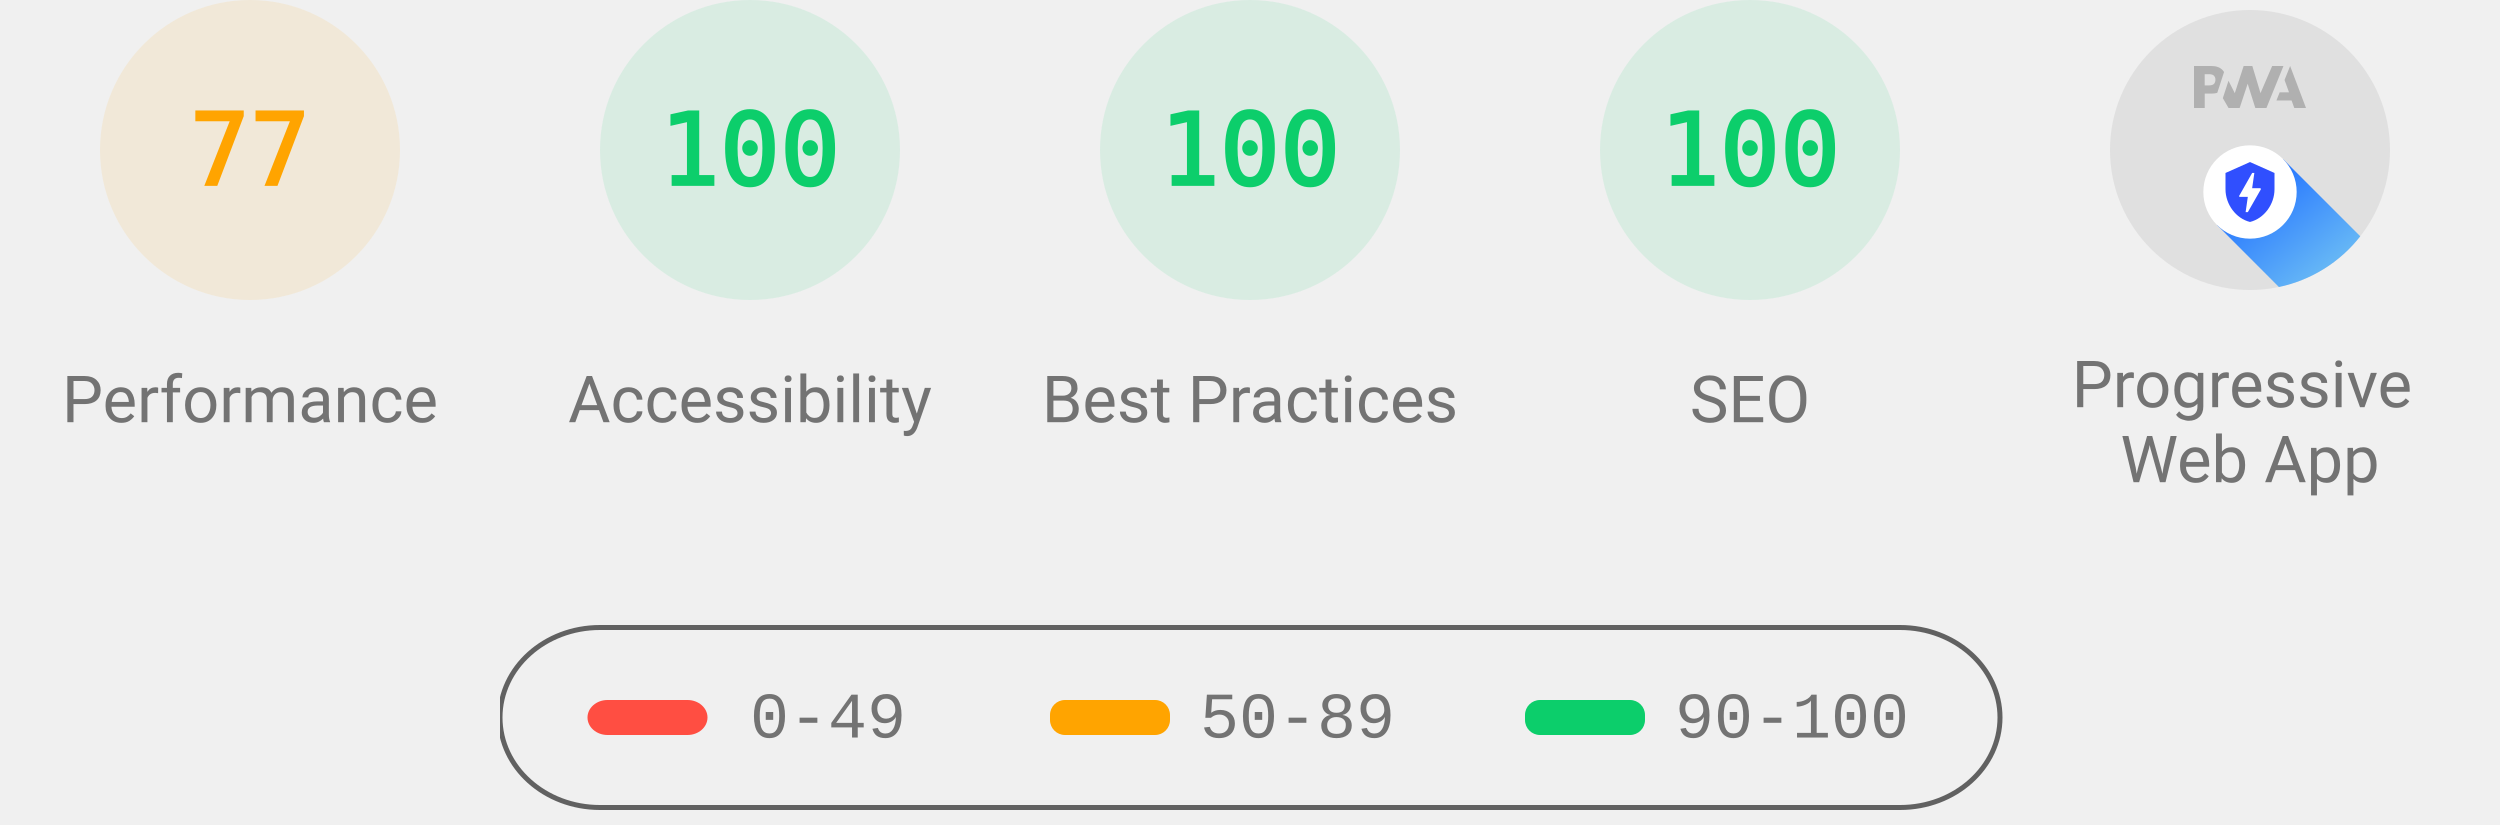
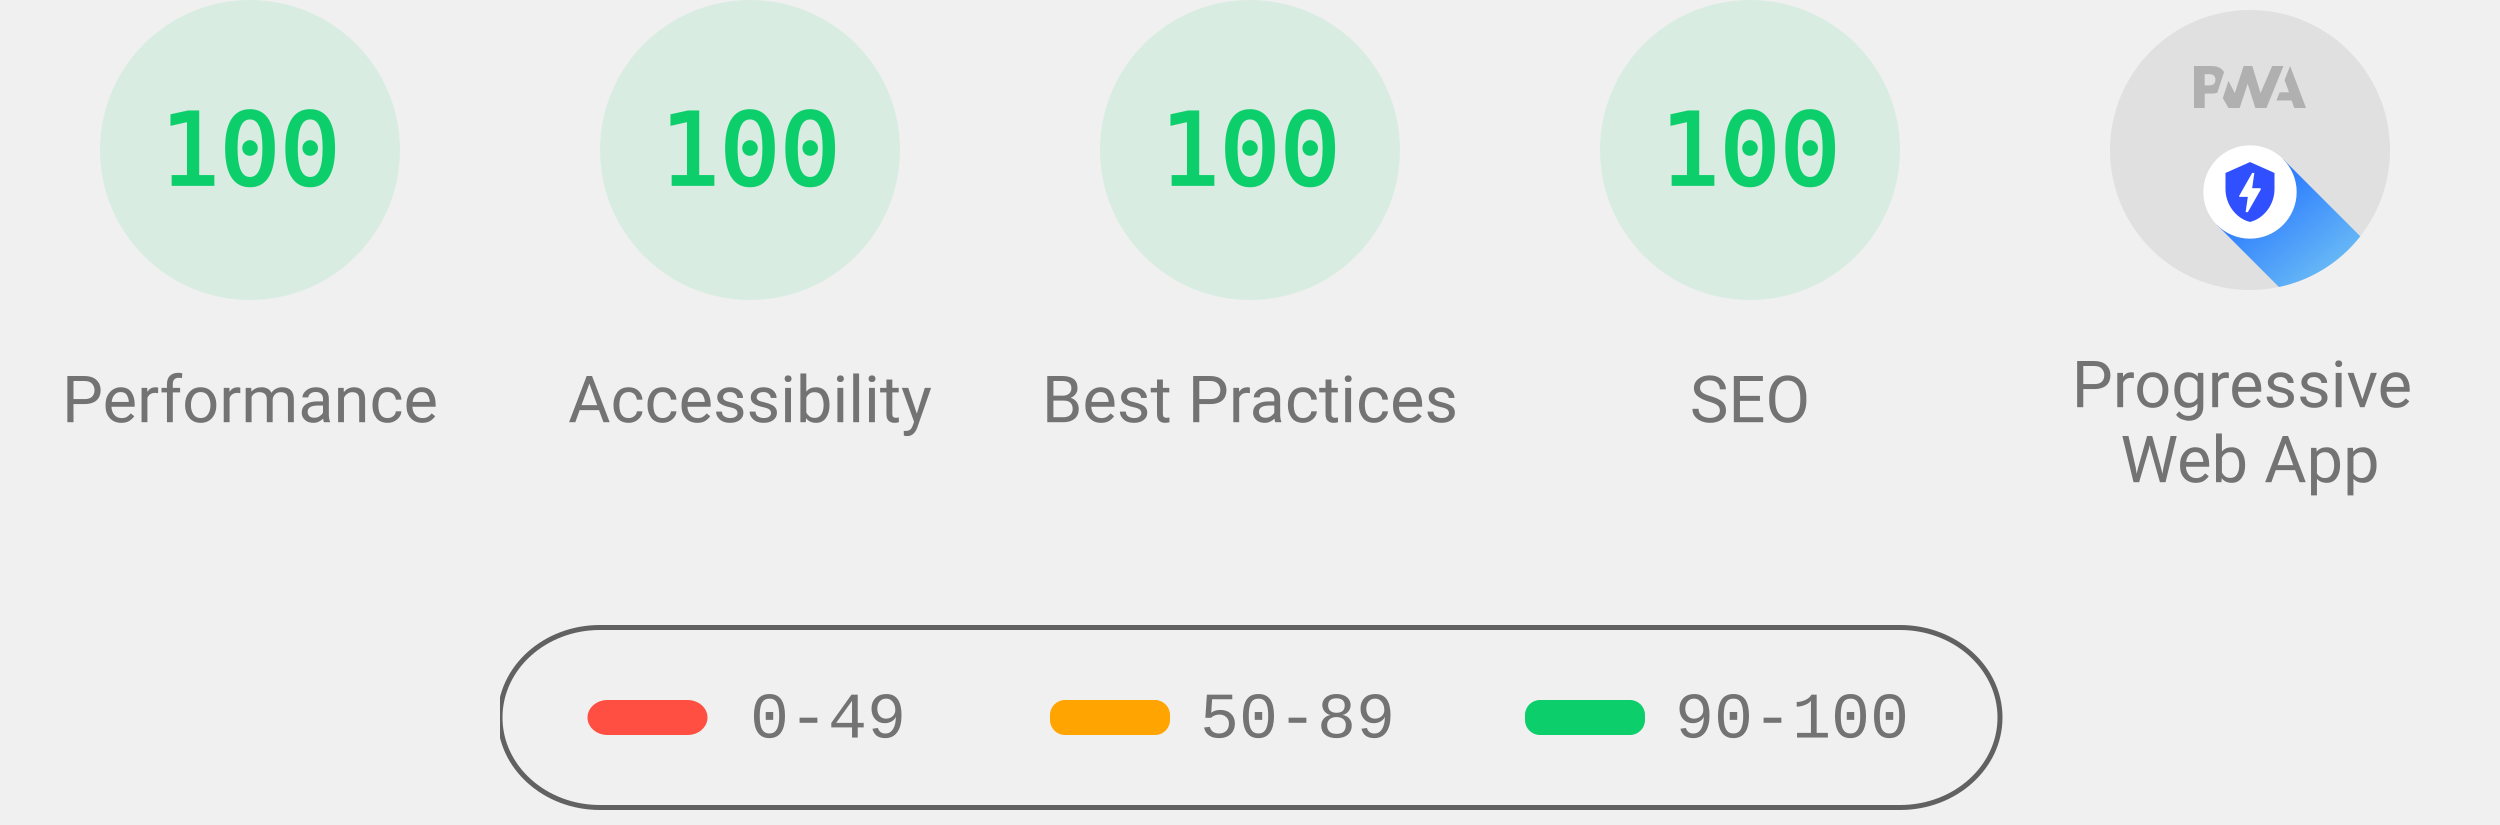
<svg xmlns="http://www.w3.org/2000/svg" class="theme--agnostic" fill="none" width="1000" height="330">
  <style>
			.gauge-base {
				opacity: 0.1
			}

			.gauge-arc {
				fill: none;
				animation-delay: 250ms;
				stroke-linecap: round;
				transform: rotate(-90deg);
				transform-origin: 100px 60px;
				animation: load-gauge 1s ease forwards
			}

			.guage-text {
				font-size: 40px;
				font-family: monospace;
				text-align: center
			}

			.guage-red {
				color: #ff4e42;
				fill: #ff4e42;
				stroke: #ff4e42
			}
			.guage-orange {
				color: #ffa400;
				fill: #ffa400;
				stroke: #ffa400
			}
			.guage-green {
				color: #0cce6b;
				fill: #0cce6b;
				stroke: #0cce6b
			}
			.theme--agnostic .guage-undefined {
				color: #5c5c5c;
				fill: #5c5c5c;
				stroke: #5c5c5c
			}
			.theme--light .guage-undefined {
				color: #1e1e1e;
				fill: #1e1e1e;
				stroke: #1e1e1e
			}
			.theme--dark .guage-undefined {
				color: #f5f5f5;
				fill: #f5f5f5;
				stroke: #f5f5f5
			}

			.guage-title {
				stroke: none;
				font-size: 26px;
				line-height: 26px;
				font-family: Roboto, Halvetica, Arial, sans-serif
			}
			.metric.guage-title {
				font-family: 'Courier New', Courier, monospace
			}
			.theme--agnostic .guage-title {
				color: #737373;
				fill: #737373
			}
			.theme--light .guage-title {
				color: #212121;
				fill: #212121
			}
			.theme--dark .guage-title {
				color: #f5f5f5;
				fill: #f5f5f5
			}

			@keyframes load-gauge {
				from {
					stroke-dasharray: 0 352.858
				}
			}
			.lh-gauge--pwa__disc {
				fill: #e0e0e0
			}
			.lh-gauge--pwa__logo {
				position: relative;
				fill: #b0b0b0
			}
			.lh-gauge--pwa__invisible {
				display: none
			}
			.lh-gauge--pwa__visible {
				display: inline
			}
			.guage-invisible {
				display: none
			}
			.lh-gauge--pwa__logo--primary-color {
				fill: #304ffe
			}
			.theme--agnostic .lh-gauge--pwa__logo--secondary-color {
				fill: #787878
			}
			.theme--light .lh-gauge--pwa__logo--secondary-color {
				fill: #3d3d3d
			}
			.theme--dark .lh-gauge--pwa__logo--secondary-color {
				fill: #d8b6b6
			}
			.theme--light #svg_2 {
				stroke: #00000022
			}
			.theme--agnostic #svg_2 {
				stroke: #616161
			}
			.theme--light #svg_2 {
				stroke: #00000022
			}
			.theme--dark #svg_2 {
				stroke: #f5f5f566
			}
		</style>
-   <svg class="guage-div guage-perf guage-orange" viewBox="0 0 200 200" width="200" height="200" x="0" y="0">
-     <circle class="gauge-base" r="56" cx="100" cy="60" stroke-width="8" />
-     <circle class="gauge-arc guage-arc-1" r="56" cx="100" cy="60" stroke-width="8" style="stroke-dasharray: 270.931, 351.858;" />
-     <text class="guage-text" x="100px" y="60px" alignment-baseline="central" dominant-baseline="central" text-anchor="middle">77</text>
+   <svg class="guage-div guage-perf guage-green" viewBox="0 0 200 200" width="200" height="200" x="0" y="0">
+     <circle class="gauge-base" r="56" cx="100" cy="60" stroke-width="8" />
+     <circle class="gauge-arc guage-arc-1" r="56" cx="100" cy="60" stroke-width="8" style="stroke-dasharray: 351.858, 351.858;" />
+     <text class="guage-text" x="100px" y="60px" alignment-baseline="central" dominant-baseline="central" text-anchor="middle">100</text>
    <text class="guage-title" x="100px" y="160px" alignment-baseline="central" dominant-baseline="central" text-anchor="middle">Performance</text>
  </svg>
  <svg class="guage-div guage-acc guage-green" viewBox="0 0 200 200" width="200" height="200" x="200" y="0">
    <circle class="gauge-base" r="56" cx="100" cy="60" stroke-width="8" />
    <circle class="gauge-arc guage-arc-2" r="56" cx="100" cy="60" stroke-width="8" style="stroke-dasharray: 351.858, 351.858;" />
    <text class="guage-text" x="100px" y="60px" alignment-baseline="central" dominant-baseline="central" text-anchor="middle">100</text>
    <text class="guage-title" x="100px" y="160px" alignment-baseline="central" dominant-baseline="central" text-anchor="middle">Accessibility</text>
  </svg>
  <svg class="guage-div guage-best guage-green" viewBox="0 0 200 200" width="200" height="200" x="400" y="0">
    <circle class="gauge-base" r="56" cx="100" cy="60" stroke-width="8" />
    <circle class="gauge-arc guage-arc-3" r="56" cx="100" cy="60" stroke-width="8" style="stroke-dasharray: 351.858, 351.858;" />
    <text class="guage-text" x="100px" y="60px" alignment-baseline="central" dominant-baseline="central" text-anchor="middle">100</text>
    <text class="guage-title" x="100px" y="160px" alignment-baseline="central" dominant-baseline="central" text-anchor="middle">Best Practices</text>
  </svg>
  <svg class="guage-div guage-seo guage-green" viewBox="0 0 200 200" width="200" height="200" x="600" y="0">
    <circle class="gauge-base" r="56" cx="100" cy="60" stroke-width="8" />
    <circle class="gauge-arc guage-arc-4" r="56" cx="100" cy="60" stroke-width="8" style="stroke-dasharray: 351.858, 351.858;" />
    <text class="guage-text" x="100px" y="60px" alignment-baseline="central" dominant-baseline="central" text-anchor="middle">100</text>
    <text class="guage-title" x="100px" y="160px" alignment-baseline="central" dominant-baseline="central" text-anchor="middle">SEO</text>
  </svg>
  <svg class="guage-div guage-pwa " viewBox="0 0 200 200" width="200" height="200" x="800" y="0">
    <svg viewBox="0 0 60 60" width="112" height="112" x="44" y="4">
      <defs>
        <linearGradient id="lh-gauge--pwa__check-circle__gradient-0" x1="50%" y1="0%" x2="50%" y2="100%">
          <stop stop-color="#00C852" offset="0%" />
          <stop stop-color="#009688" offset="100%" />
        </linearGradient>
        <linearGradient id="lh-gauge--pwa__installable__shadow-gradient-0" x1="76.056%" x2="24.111%" y1="82.995%" y2="24.735%">
          <stop stop-color="#A5D6A7" offset="0%" />
          <stop stop-color="#80CBC4" offset="100%" />
        </linearGradient>
        <linearGradient id="lh-gauge--pwa__fast-reliable__shadow-gradient-0" x1="76.056%" y1="82.995%" x2="25.678%" y2="26.493%">
          <stop stop-color="#64B5F6" offset="0%" />
          <stop stop-color="#2979FF" offset="100%" />
        </linearGradient>
        <g id="lh-gauge--pwa__fast-reliable-badge-0">
          <circle fill="#FFFFFF" cx="10" cy="10" r="10" />
          <path fill="#304FFE" d="M10 3.58l5.25 2.34v3.5c0 3.23-2.24 6.26-5.25 7-3.01-.74-5.25-3.77-5.25-7v-3.5L10 3.58zm-.47 10.74l2.76-4.83.03-.07c.04-.08 0-.24-.22-.24h-1.64l.47-3.26h-.47l-2.7 4.77c-.02.01.05-.1-.04.05-.09.16-.1.31.18.31h1.63l-.47 3.27h.47z" />
        </g>
        <g id="lh-gauge--pwa__installable-badge-0">
          <circle fill="#FFFFFF" cx="10" cy="10" r="10" />
          <path fill="#009688" d="M10 4.167A5.835 5.835 0 0 0 4.167 10 5.835 5.835 0 0 0 10 15.833 5.835 5.835 0 0 0 15.833 10 5.835 5.835 0 0 0 10 4.167zm2.917 6.416h-2.334v2.334H9.417v-2.334H7.083V9.417h2.334V7.083h1.166v2.334h2.334v1.166z" />
        </g>
      </defs>
      <g stroke="none" fill-rule="nonzero">
        <circle class="lh-gauge--pwa__disc" cx="30" cy="30" r="30" />
        <g class="lh-gauge--pwa__logo">
          <path d="M35.66 19.39l.7-1.75h2L37.4 15 38.6 12l3.4 9h-2.51l-.58-1.61z" />
          <path d="M33.52 21l3.65-9h-2.42l-2.5 5.82L30.5 12h-1.86l-1.9 5.82-1.35-2.65-1.21 3.72L25.4 21h2.38l1.72-5.2 1.64 5.2z" />
          <path fill-rule="nonzero" d="M20.3 17.91h1.48c.45 0 .85-.05 1.2-.15l.39-1.18 1.07-3.3a2.64 2.64 0 0 0-.28-.37c-.55-.6-1.36-.91-2.42-.91H18v9h2.3V17.9zm1.96-3.84c.22.22.33.5.33.87 0 .36-.1.65-.29.87-.2.23-.59.35-1.15.35h-.86v-2.41h.87c.52 0 .89.1 1.1.32z" />
        </g>
        <rect class="lh-gauge--pwa__component lh-gauge--pwa__na-line lh-gauge--pwa__invisible" fill="#FFFFFF" x="20" y="32" width="20" height="4" rx="2" />
        <g class="lh-gauge--pwa__component lh-gauge--pwa__fast-reliable-badge lh-gauge--pwa__visible" transform="translate(20, 29)">
          <path fill="url(#lh-gauge--pwa__fast-reliable__shadow-gradient-0)" d="M33.63 19.49A30 30 0 0 1 16.2 30.36L3 17.14 17.14 3l16.49 16.49z" />
          <use href="#lh-gauge--pwa__fast-reliable-badge-0" />
        </g>
        <g class="lh-gauge--pwa__component lh-gauge--pwa__installable-badge lh-gauge--pwa__invisible" transform="translate(20, 29)">
          <path fill="url(#lh-gauge--pwa__installable__shadow-gradient-0)" d="M33.629 19.487c-4.272 5.453-10.391 9.39-17.415 10.869L3 17.142 17.142 3 33.63 19.487z" />
          <use href="#lh-gauge--pwa__installable-badge-0" />
        </g>
        <g class="lh-gauge--pwa__component lh-gauge--pwa__fast-reliable-installable-badges lh-gauge--pwa__invisible">
          <g transform="translate(8, 29)">
            <path fill="url(#lh-gauge--pwa__fast-reliable__shadow-gradient-0)" d="M16.321 30.463L3 17.143 17.142 3l22.365 22.365A29.864 29.864 0 0 1 22 31c-1.942 0-3.84-.184-5.679-.537z" />
            <use href="#lh-gauge--pwa__fast-reliable-badge-0" />
          </g>
          <g transform="translate(32, 29)">
            <path fill="url(#lh-gauge--pwa__installable__shadow-gradient-0)" d="M25.982 11.84a30.107 30.107 0 0 1-13.08 15.203L3 17.143 17.142 3l8.84 8.84z" />
            <use href="#lh-gauge--pwa__installable-badge-0" />
          </g>
        </g>
        <g class="lh-gauge--pwa__component lh-gauge--pwa__check-circle lh-gauge--pwa__invisible" transform="translate(18, 28)">
          <circle fill="#FFFFFF" cx="12" cy="12" r="12" />
          <path fill="url(#lh-gauge--pwa__check-circle__gradient-0)" d="M12 2a10 10 0 1 0 0 20 10 10 0 0 0 0-20zm-2 15l-5-5 1.41-1.41L10 14.17l7.59-7.59L19 8l-9 9z" />
        </g>
      </g>
    </svg>
    <text class="guage-title" y="160px" alignment-baseline="central" dominant-baseline="central" text-anchor="middle">
      <tspan x="100px" dy="-6px">Progressive</tspan>
      <tspan x="100px" dy="30px">Web App</tspan>
    </text>
  </svg>
  <svg width="604" height="76" x="200" y="250">
    <g>
      <rect fill="none" id="canvas_background" height="80" width="604" y="-1" x="-1" />
      <g display="none" overflow="visible" y="0" x="0" height="100%" width="100%" id="canvasGrid">
        <rect fill="url(#gridpattern)" stroke-width="0" y="0" x="0" height="100%" width="100%" />
      </g>
    </g>
    <g>
      <rect fill-opacity="0" stroke-width="2" rx="40" id="svg_2" height="72" width="600" y="1" x="0" fill="#000000" />
      <rect stroke="#000" rx="8" id="svg_3" height="14" width="48" y="30" x="35" stroke-opacity="null" stroke-width="0" fill="#ff4e42" />
      <rect stroke="#000" rx="6" id="svg_4" height="14" width="48" y="30" x="220" stroke-opacity="null" stroke-width="0" fill="#ffa400" />
      <rect stroke="#000" rx="6" id="svg_5" height="14" width="48" y="30" x="410" stroke-opacity="null" stroke-width="0" fill="#0cce6b" />
      <text class="metric guage-title" xml:space="preserve" text-anchor="start" font-size="26" id="svg_6" y="45" x="100" stroke-opacity="null" stroke-width="0" stroke="#000">0-49</text>
      <text class="metric guage-title" xml:space="preserve" text-anchor="start" font-size="26" id="svg_7" y="45" x="280" stroke-opacity="null" stroke-width="0" stroke="#000">50-89</text>
      <text class="metric guage-title" xml:space="preserve" text-anchor="start" font-size="26" id="svg_8" y="45" x="470" stroke-opacity="null" stroke-width="0" stroke="#000">90-100</text>
    </g>
  </svg>
</svg>
